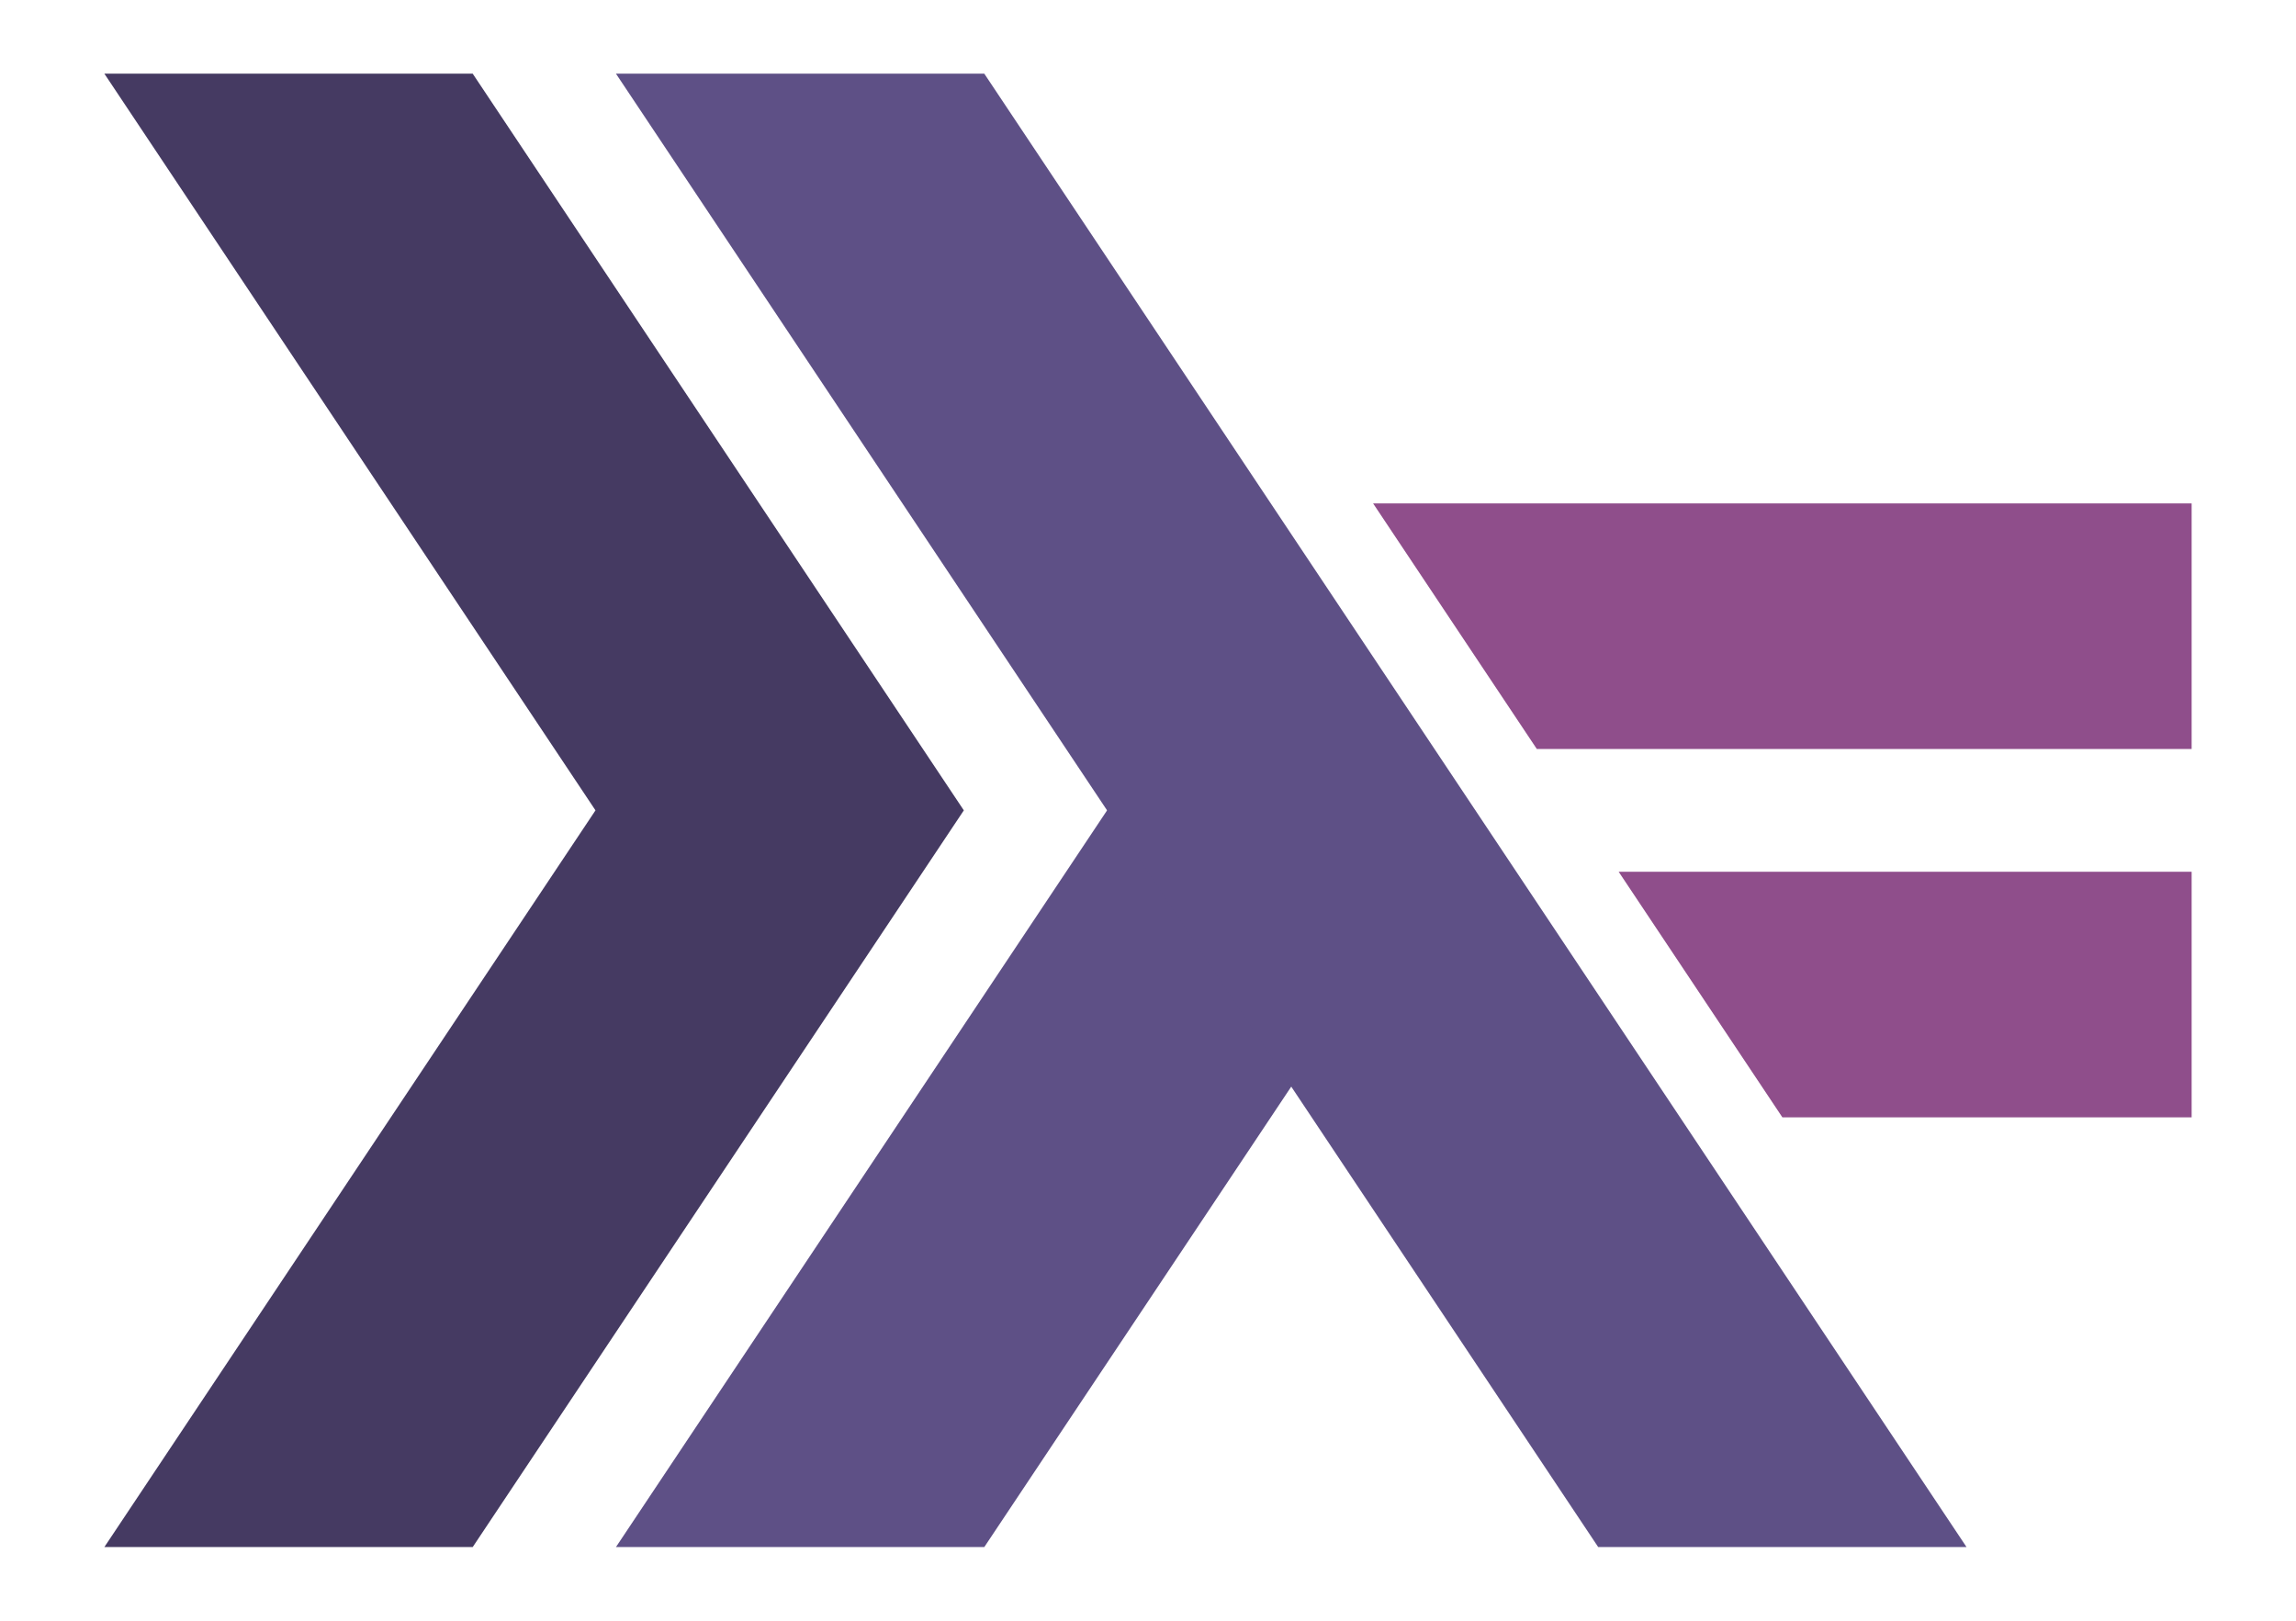
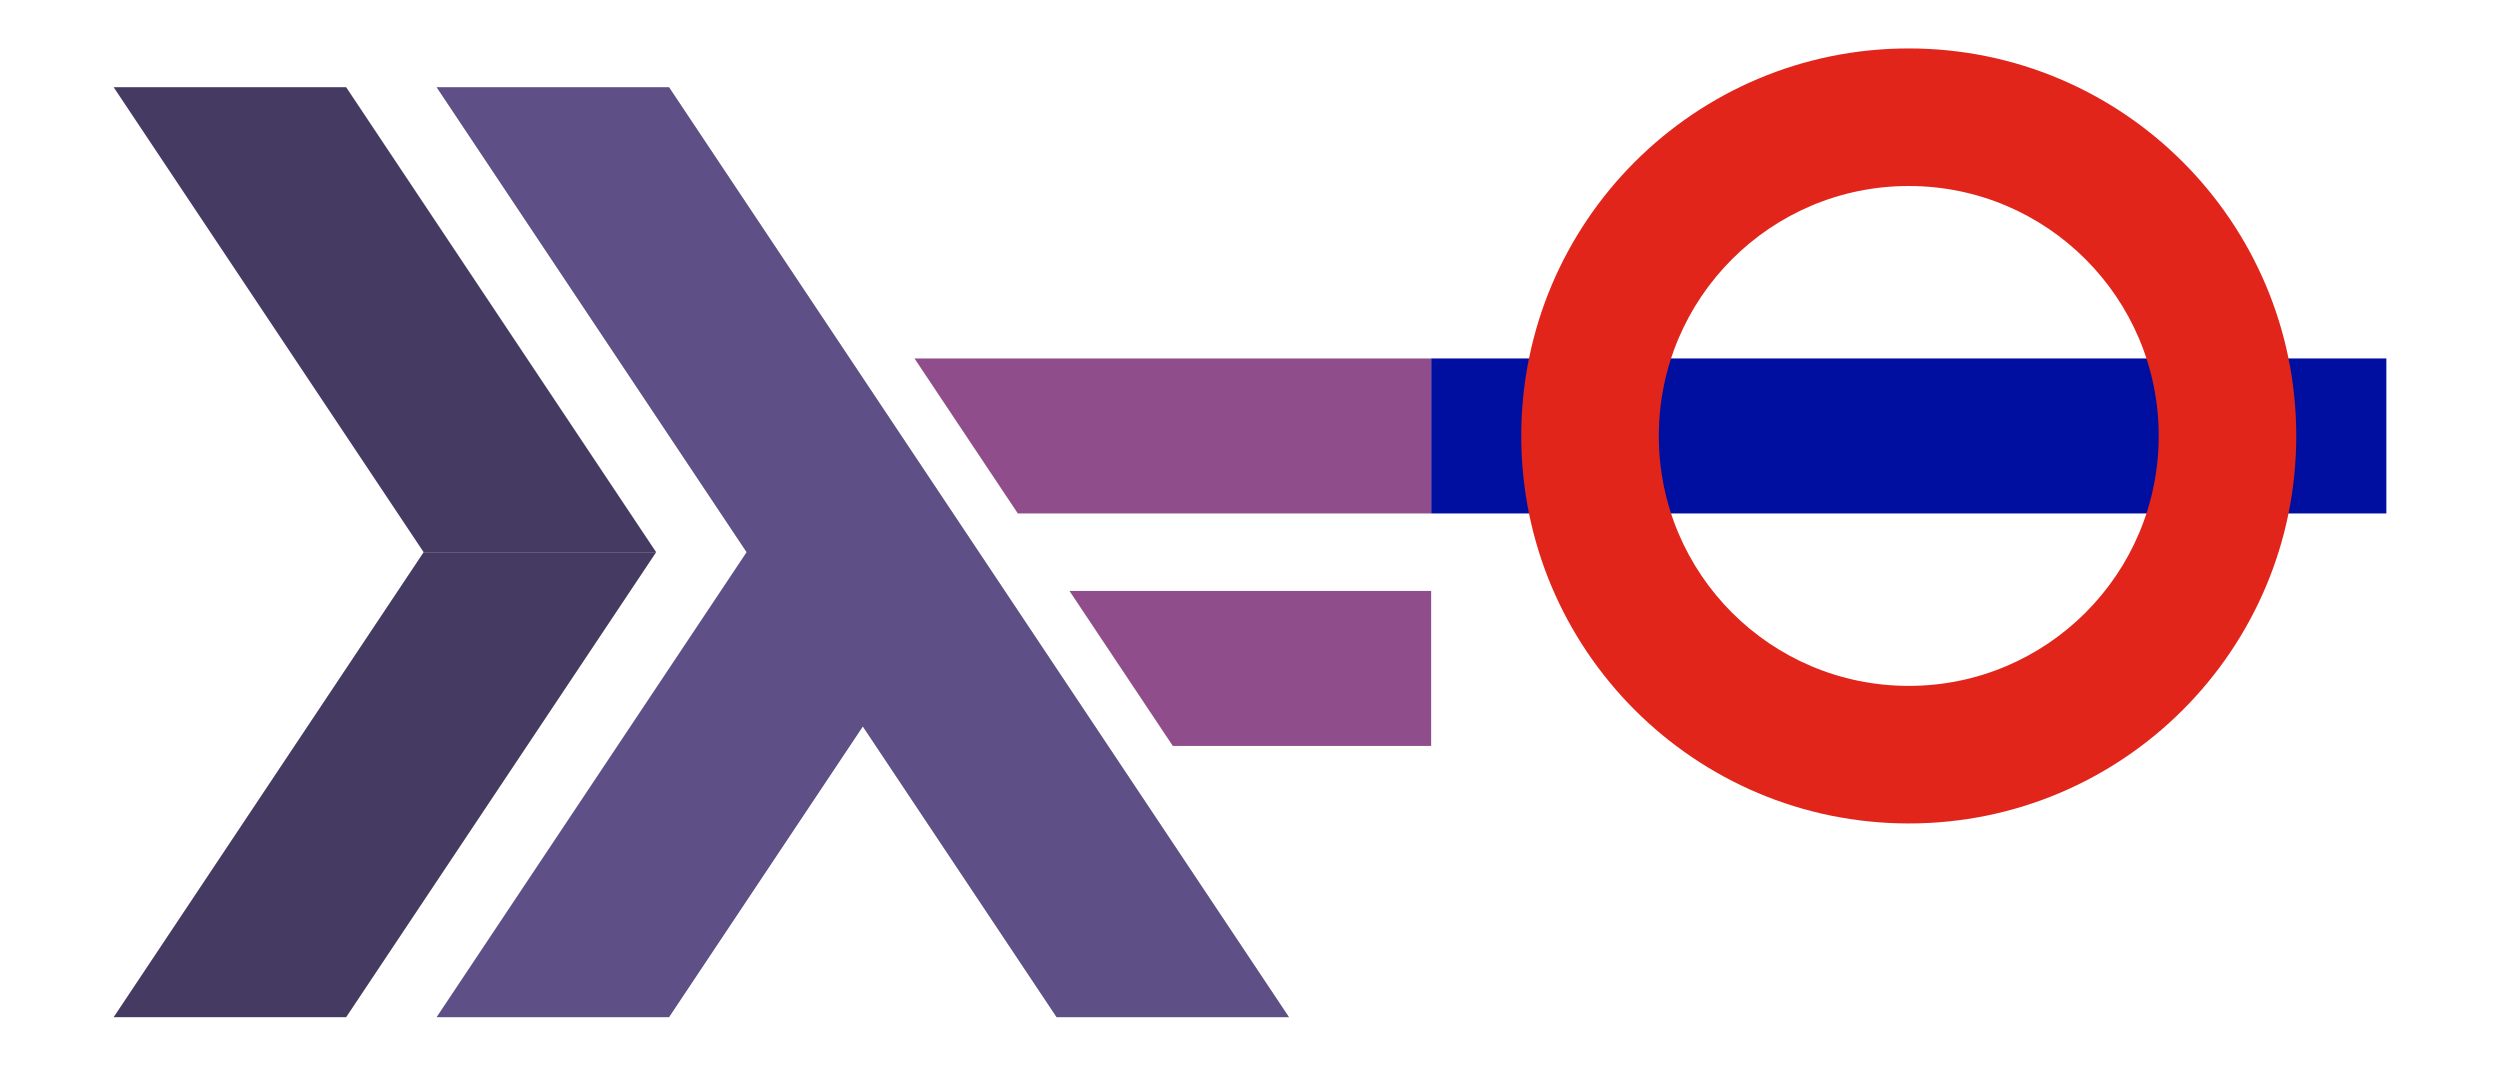
- <svg xmlns="http://www.w3.org/2000/svg" viewBox="0 0 1000 705.882" version="1.1" width="1000" height="705.882">
-   <path fill="#453A62" d="M419.786,352.941 l-213.904,-320.856 h-160.428 l213.904,320.856 l-213.904,320.856 h160.428 Z" />
-   <path fill="#5E5086" d="M642.602,352.941 l-213.904,-320.856 h-160.428 l213.904,320.856 l-213.904,320.856 h160.428 Z" />
-   <path fill="#5E5086" d="M482.175,352.941 l213.904,320.856 h160.428 l-213.904,-320.856 Z" />
-   <path fill="#8F4E8B" d="M598.039,219.251 l71.301,106.952 h285.205 v-106.952 Z" />
-   <path fill="#8F4E8B" d="M704.991,379.679 l71.301,106.952 h178.253 v-106.952 Z" />
+ <svg xmlns="http://www.w3.org/2000/svg" viewBox="0 0 1000 426.257" version="1.1" width="1000" height="426.257">
+   <path fill="#000F9F" d="M954.545,205.379 v-62.001 h-382.082 v62.001 Z" />
+   <path fill="#453A62" d="M262.458,220.879 l-124.002,-186.003 h-93.002 l124.002,186.003 Z" />
+   <path fill="#453A62" d="M262.458,220.879 l-124.002,186.003 h-93.002 l124.002,-186.003 Z" />
+   <path fill="#5E5086" d="M298.626,220.879 l-124.002,-186.003 h93.002 l124.002,186.003 l124.002,186.003 h-93.002 Z" />
+   <path fill="#5E5086" d="M391.627,220.879 l-124.002,186.003 h-93.002 l124.002,-186.003 Z" />
+   <path fill="#8F4E8B" d="M365.793,143.377 l41.334,62.001 h165.336 v-62.001 Z" />
+   <path fill="#8F4E8B" d="M427.795,236.379 l41.334,62.001 h103.335 v-62.001 Z" />
  <defs />
+   <path fill="#E1251B" d="M863.481,174.378 h55.026 c0,-85.606 -69.397,-155.003 -155.003,-155.003 c-85.606,0 -155.003,69.397 -155.003,155.003 c0,85.606 69.397,155.003 155.003,155.003 c85.606,0 155.003,-69.397 155.003,-155.003 l-55.026,0 c0,55.216 -44.761,99.977 -99.977,99.977 c-55.216,0 -99.977,-44.761 -99.977,-99.977 c0,-55.216 44.761,-99.977 99.977,-99.977 c55.216,0 99.977,44.761 99.977,99.977 Z" />
</svg>
